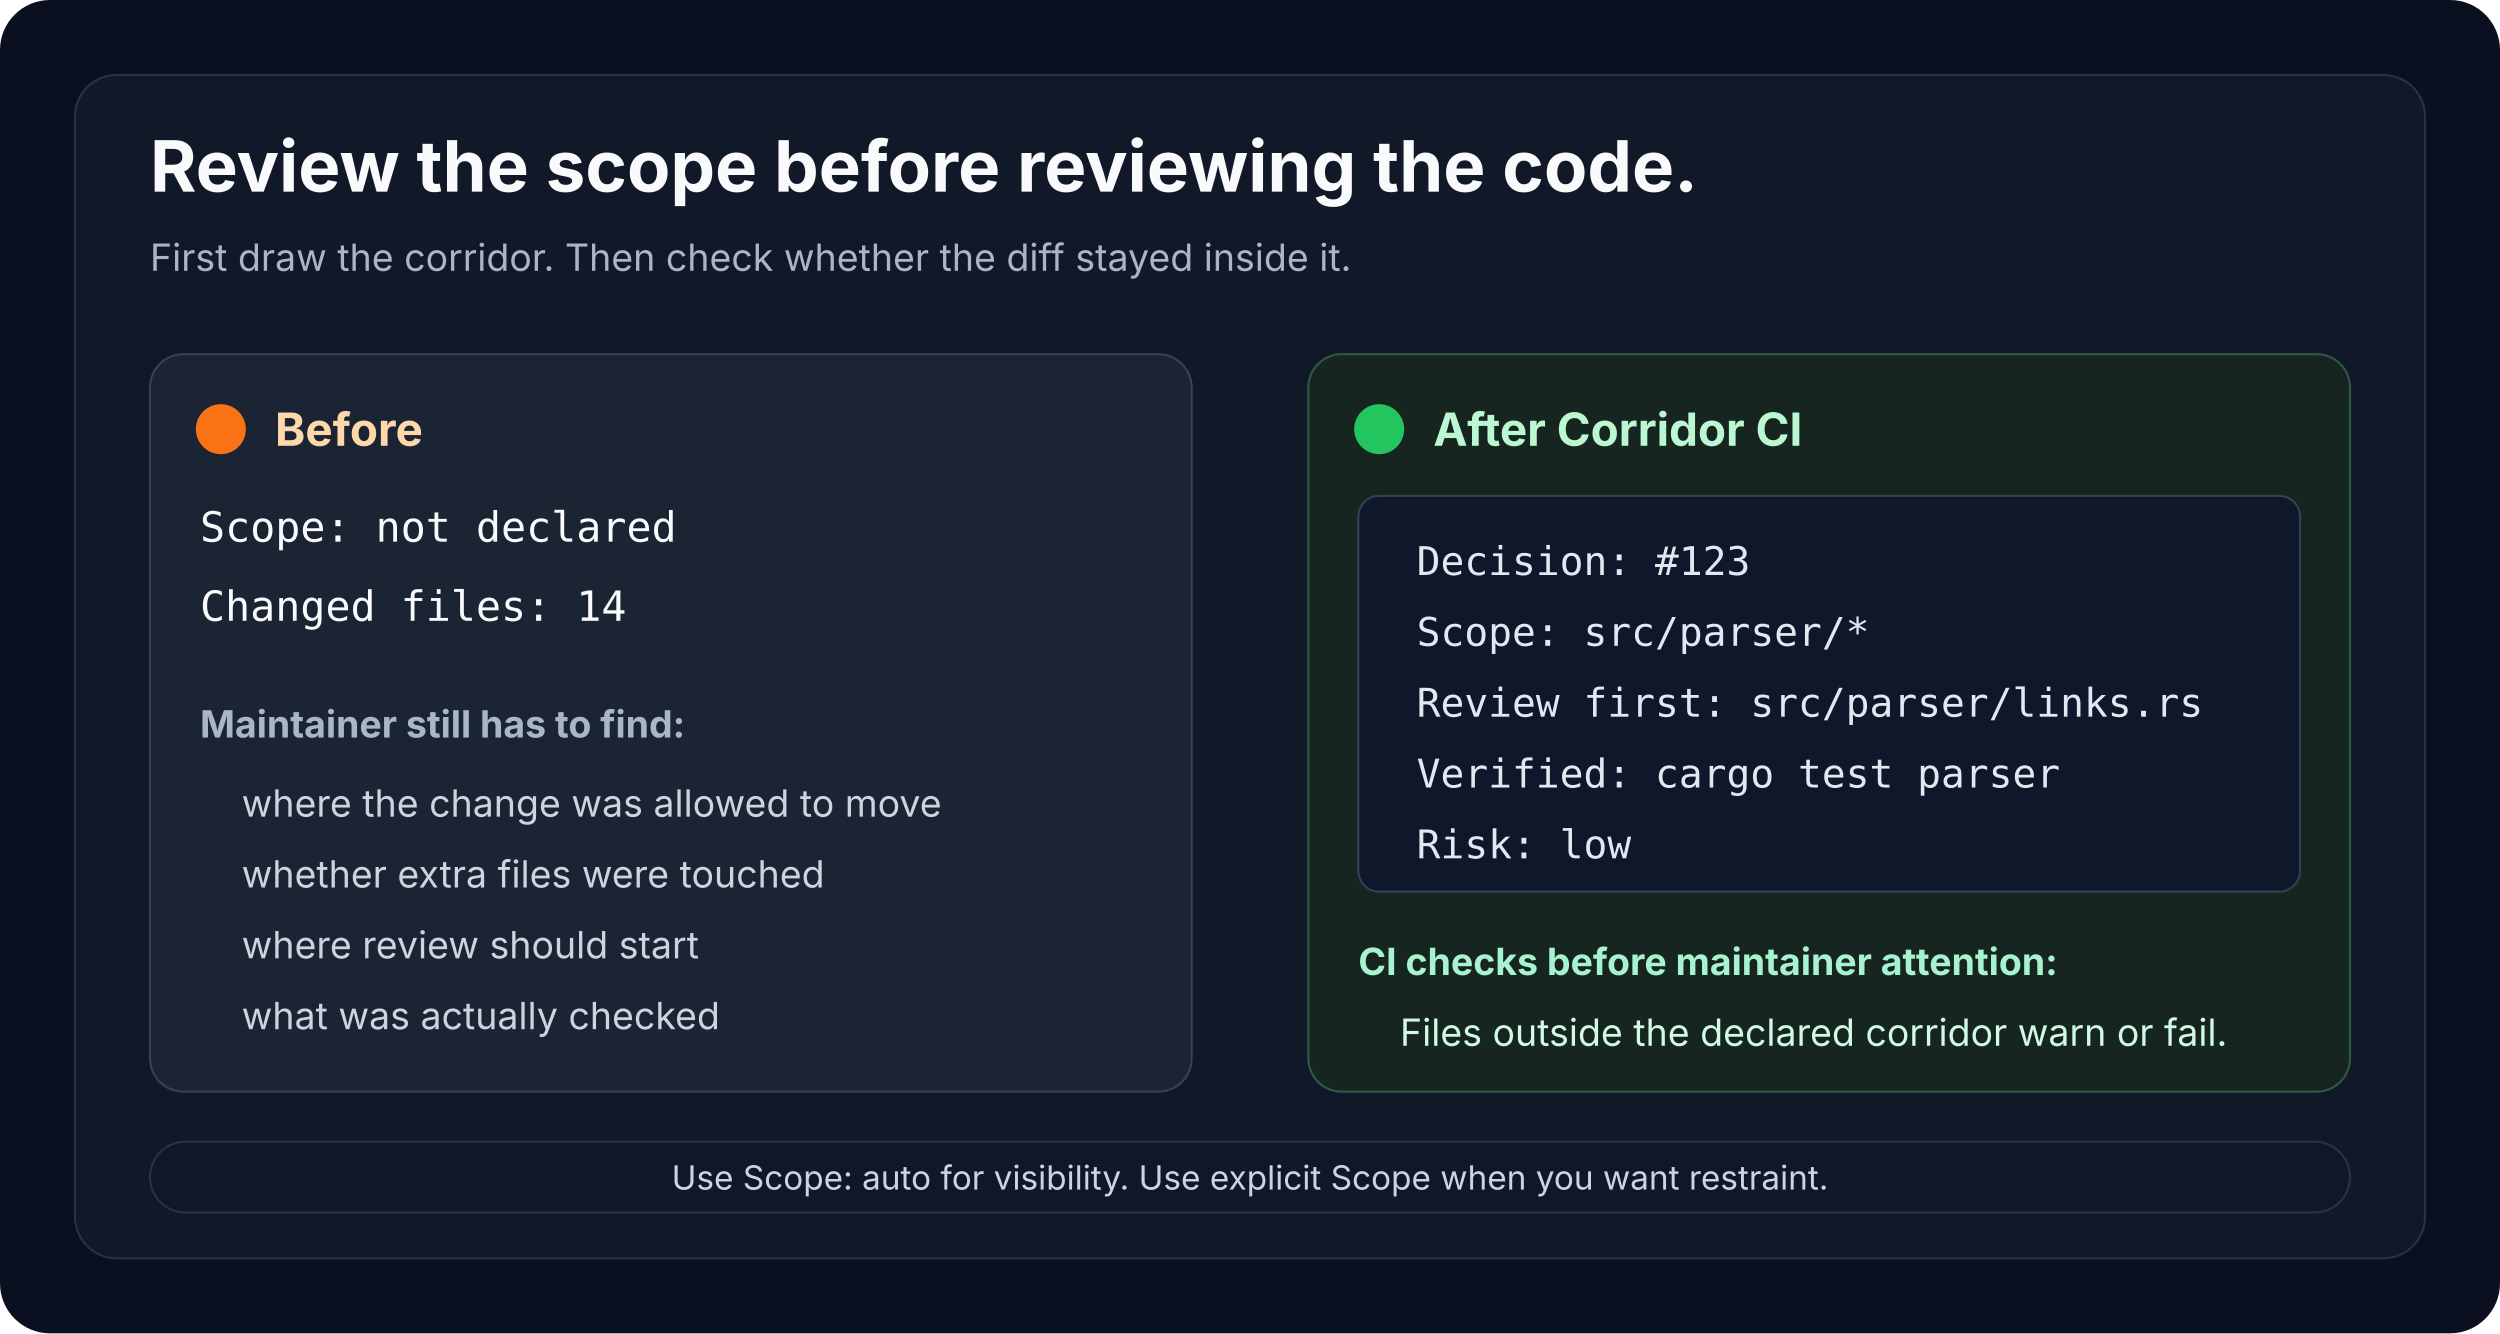
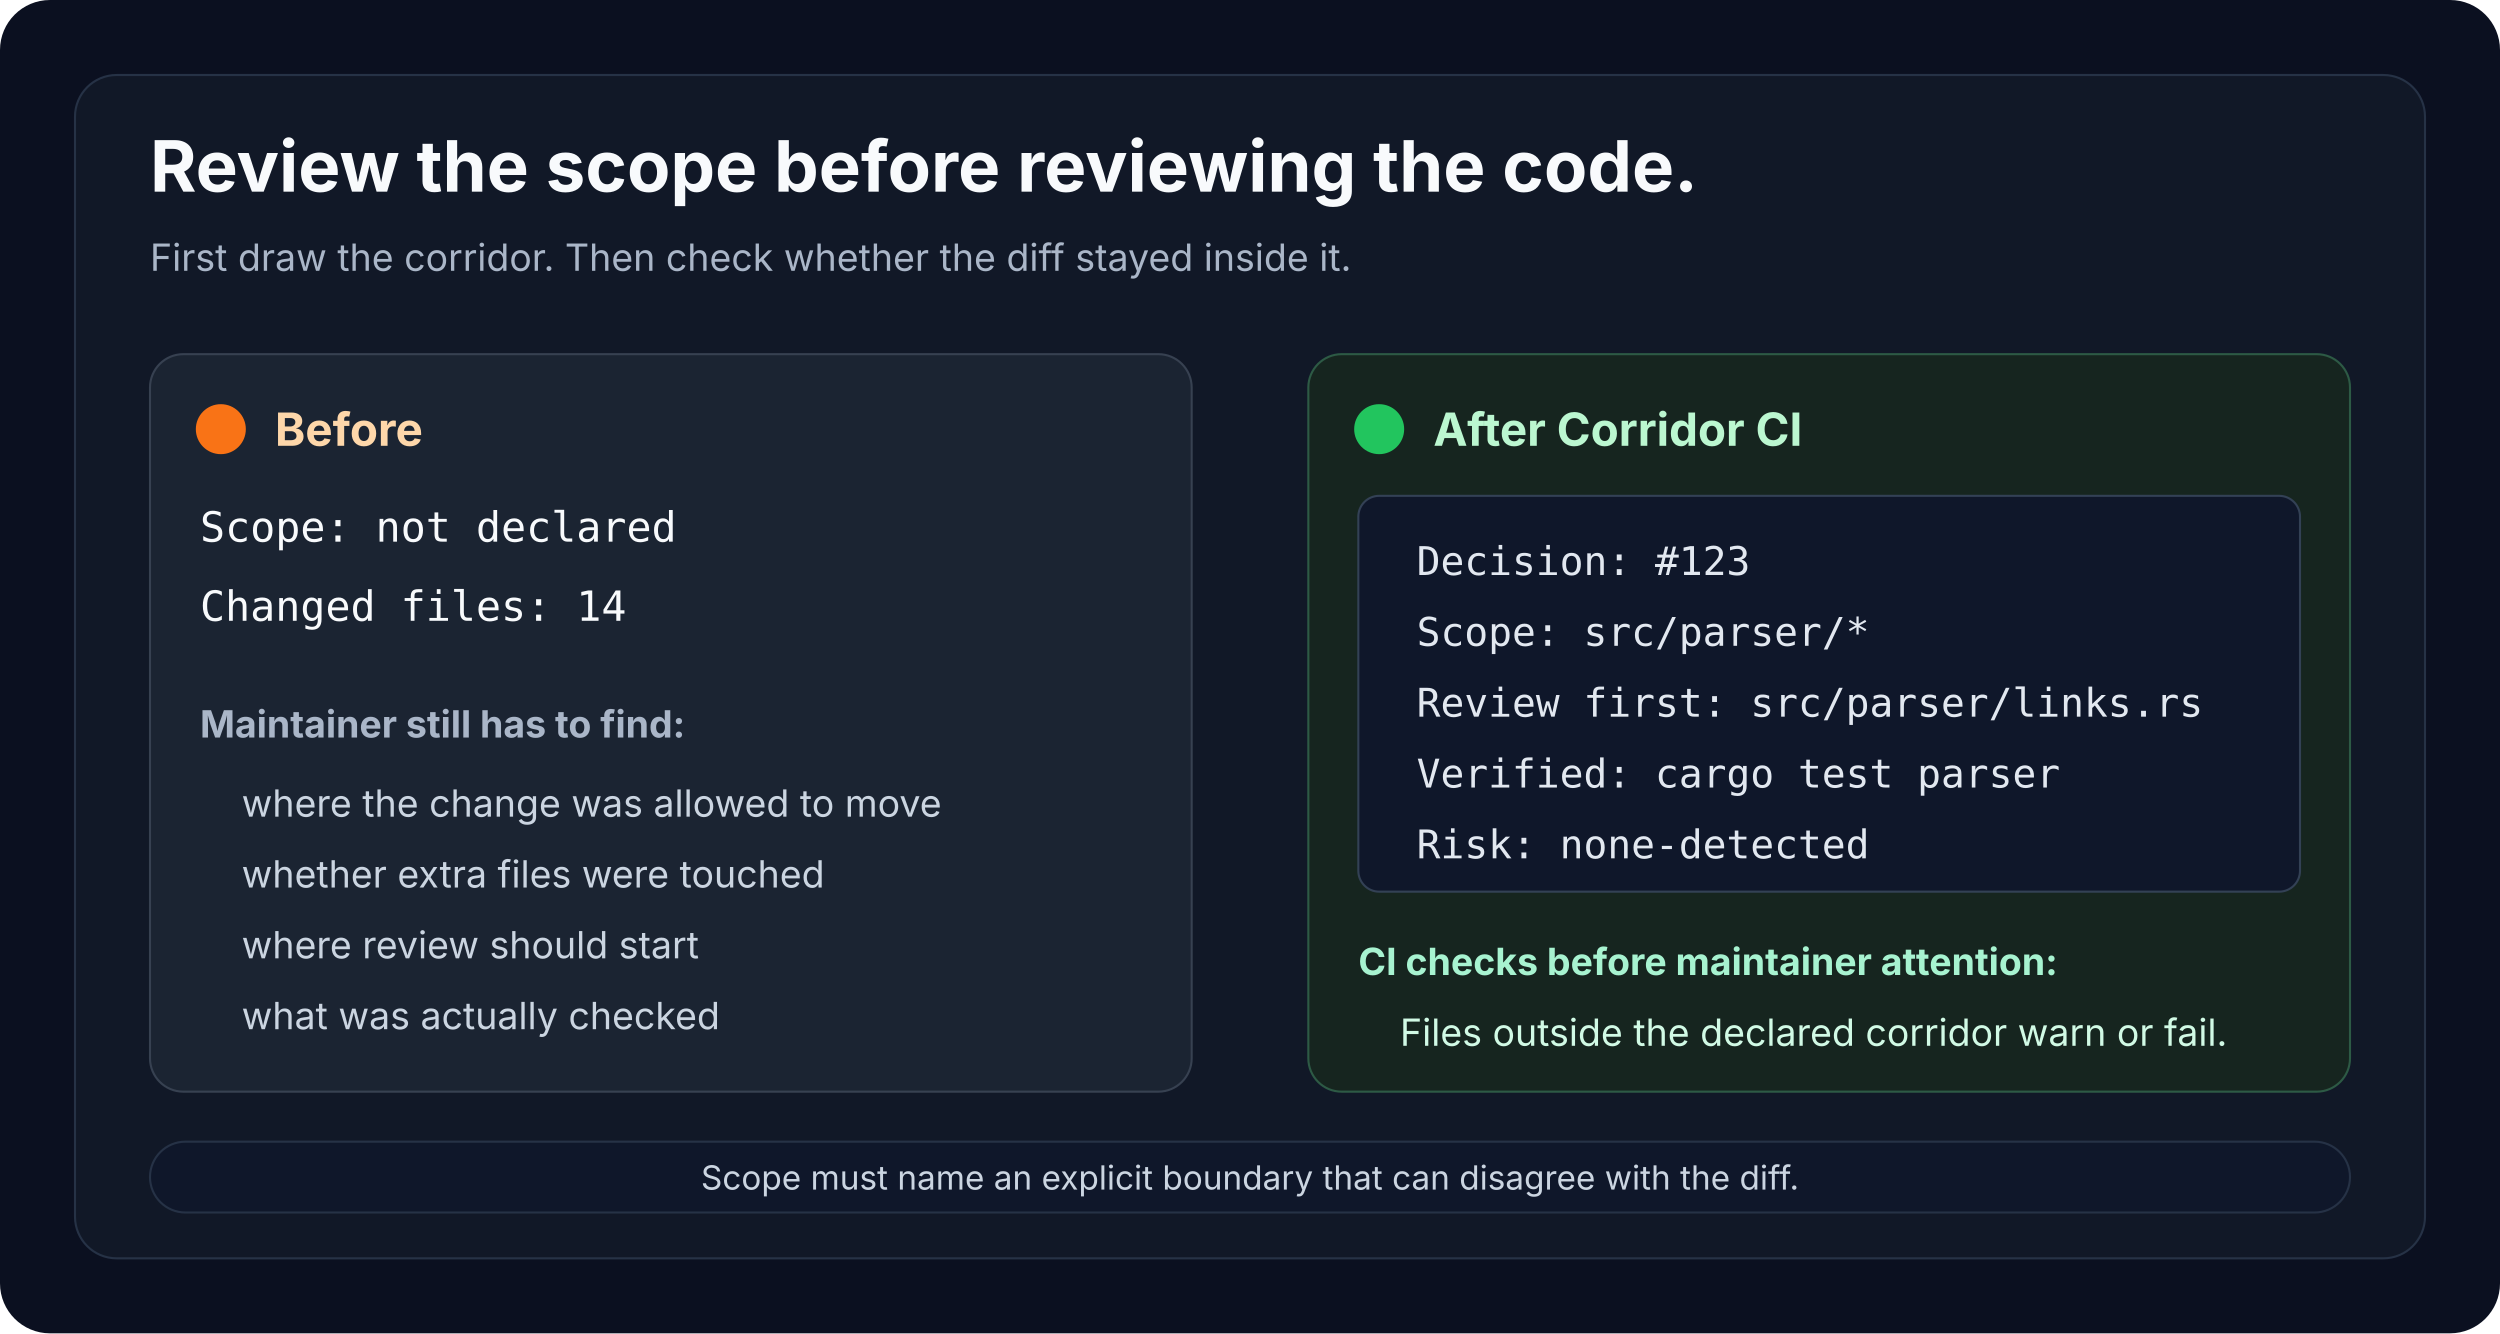
<svg xmlns="http://www.w3.org/2000/svg" width="1200" height="640" viewBox="0 0 1200 640" fill="none" role="img" aria-labelledby="title desc">
  <rect width="1200" height="640" rx="24" fill="#0B1020" />
  <rect x="36" y="36" width="1128" height="568" rx="20" fill="#111827" stroke="#263246" />
  <text x="72" y="92" fill="#F8FAFC" font-family="Inter, Segoe UI, Arial, sans-serif" font-size="34" font-weight="700">Review the scope before reviewing the code.</text>
  <text x="72" y="130" fill="#AAB6C8" font-family="Inter, Segoe UI, Arial, sans-serif" font-size="18">First draw the corridor. Then check whether the diff stayed inside it.</text>
  <rect x="72" y="170" width="500" height="354" rx="16" fill="#1B2432" stroke="#374151" />
  <rect x="628" y="170" width="500" height="354" rx="16" fill="#16251F" stroke="#2D5A45" />
  <circle cx="106" cy="206" r="12" fill="#F97316" />
  <text x="132" y="214" fill="#FED7AA" font-family="Inter, Segoe UI, Arial, sans-serif" font-size="22" font-weight="700">Before</text>
  <text x="96" y="260" fill="#F8FAFC" font-family="Consolas, SFMono-Regular, Menlo, monospace" font-size="20">Scope: not declared</text>
  <text x="96" y="298" fill="#F8FAFC" font-family="Consolas, SFMono-Regular, Menlo, monospace" font-size="20">Changed files: 14</text>
  <text x="96" y="354" fill="#AAB6C8" font-family="Inter, Segoe UI, Arial, sans-serif" font-size="18" font-weight="700">Maintainer still has to find:</text>
  <text x="116" y="392" fill="#CBD5E1" font-family="Inter, Segoe UI, Arial, sans-serif" font-size="18">where the change was allowed to move</text>
  <text x="116" y="426" fill="#CBD5E1" font-family="Inter, Segoe UI, Arial, sans-serif" font-size="18">whether extra files were touched</text>
  <text x="116" y="460" fill="#CBD5E1" font-family="Inter, Segoe UI, Arial, sans-serif" font-size="18">where review should start</text>
  <text x="116" y="494" fill="#CBD5E1" font-family="Inter, Segoe UI, Arial, sans-serif" font-size="18">what was actually checked</text>
  <circle cx="662" cy="206" r="12" fill="#22C55E" />
  <text x="688" y="214" fill="#BBF7D0" font-family="Inter, Segoe UI, Arial, sans-serif" font-size="22" font-weight="700">After Corridor CI</text>
  <rect x="652" y="238" width="452" height="190" rx="10" fill="#0F172A" stroke="#334155" />
  <text x="680" y="276" fill="#E2E8F0" font-family="Consolas, SFMono-Regular, Menlo, monospace" font-size="19">Decision: #123</text>
  <text x="680" y="310" fill="#E2E8F0" font-family="Consolas, SFMono-Regular, Menlo, monospace" font-size="19">Scope: src/parser/*</text>
  <text x="680" y="344" fill="#E2E8F0" font-family="Consolas, SFMono-Regular, Menlo, monospace" font-size="19">Review first: src/parser/links.rs</text>
  <text x="680" y="378" fill="#E2E8F0" font-family="Consolas, SFMono-Regular, Menlo, monospace" font-size="19">Verified: cargo test parser</text>
-   <text x="680" y="412" fill="#E2E8F0" font-family="Consolas, SFMono-Regular, Menlo, monospace" font-size="19">Risk: low</text>
+   <text x="680" y="412" fill="#E2E8F0" font-family="Consolas, SFMono-Regular, Menlo, monospace" font-size="19">Risk: none-detected</text>
  <text x="652" y="468" fill="#A7F3D0" font-family="Inter, Segoe UI, Arial, sans-serif" font-size="18" font-weight="700">CI checks before maintainer attention:</text>
  <text x="672" y="502" fill="#D1FAE5" font-family="Inter, Segoe UI, Arial, sans-serif" font-size="18">Files outside the declared corridor warn or fail.</text>
  <rect x="72" y="548" width="1056" height="34" rx="17" fill="#0F172A" stroke="#263246" />
-   <text x="600" y="571" fill="#CBD5E1" text-anchor="middle" font-family="Inter, Segoe UI, Arial, sans-serif" font-size="16">Use Scope: auto for visibility. Use explicit Scope when you want restraint.</text>
+   <text x="600" y="571" fill="#CBD5E1" text-anchor="middle" font-family="Inter, Segoe UI, Arial, sans-serif" font-size="16">Scope must name an explicit boundary that can disagree with the diff.</text>
</svg>
